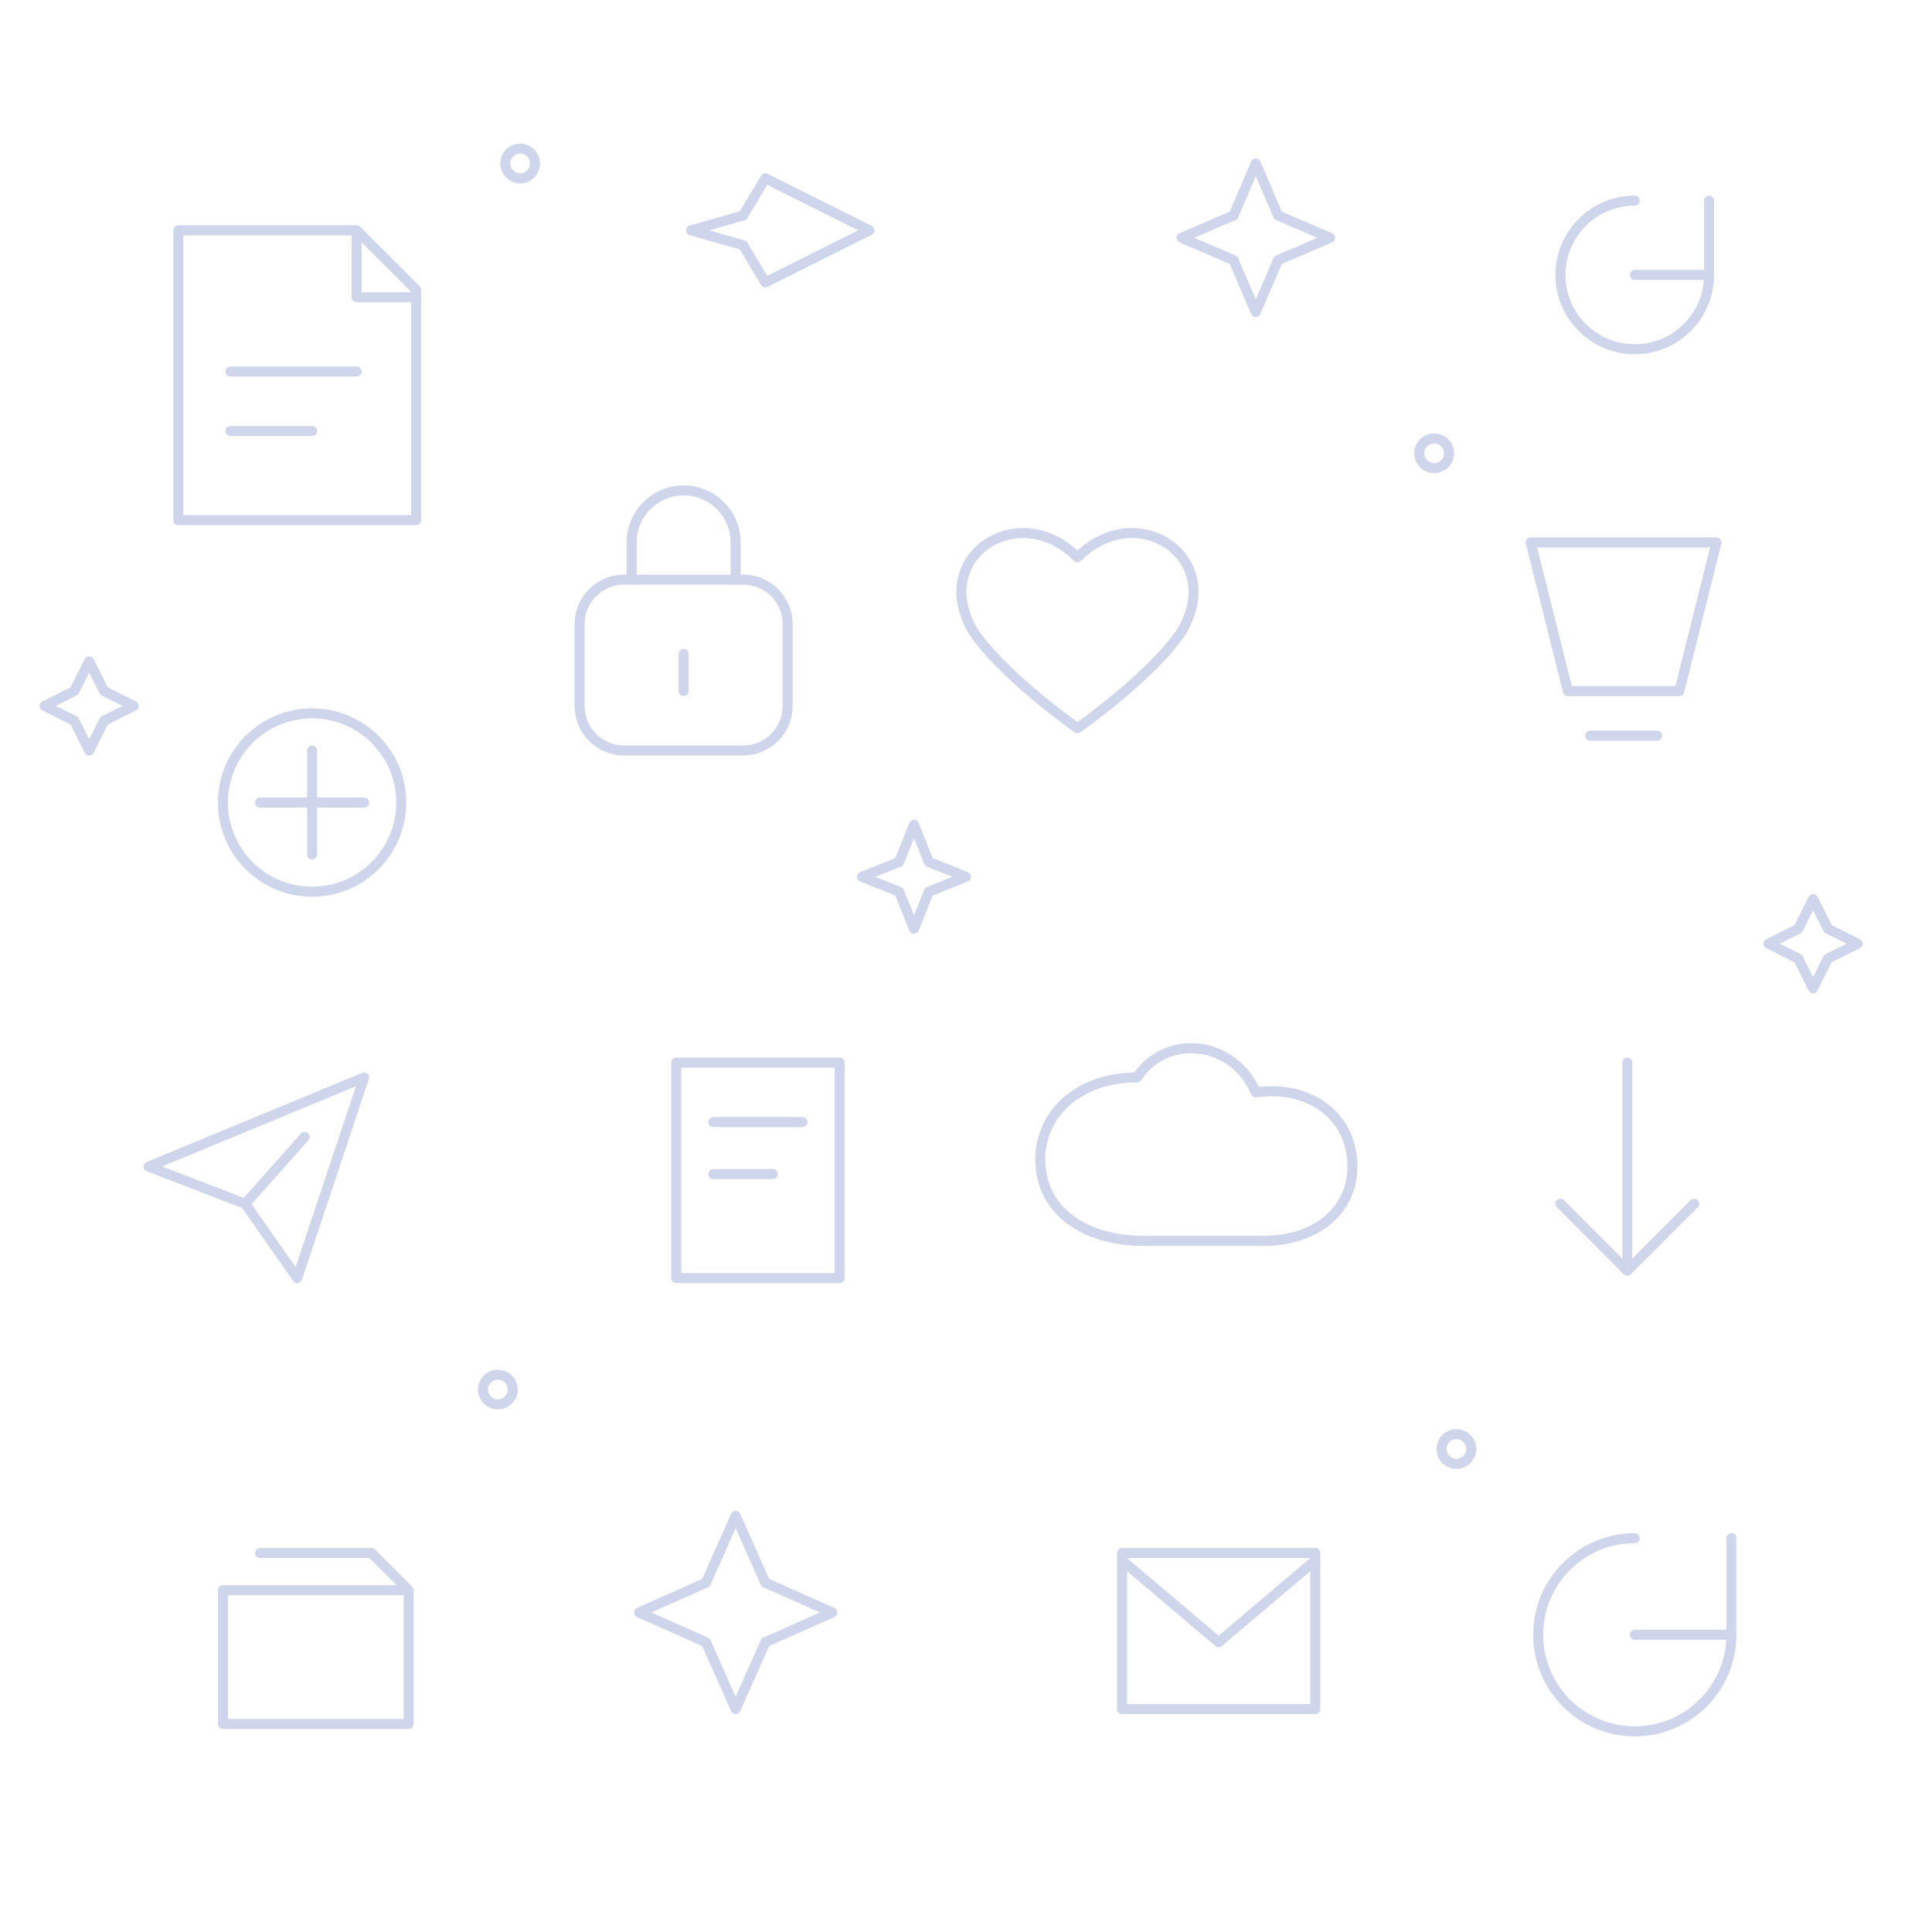
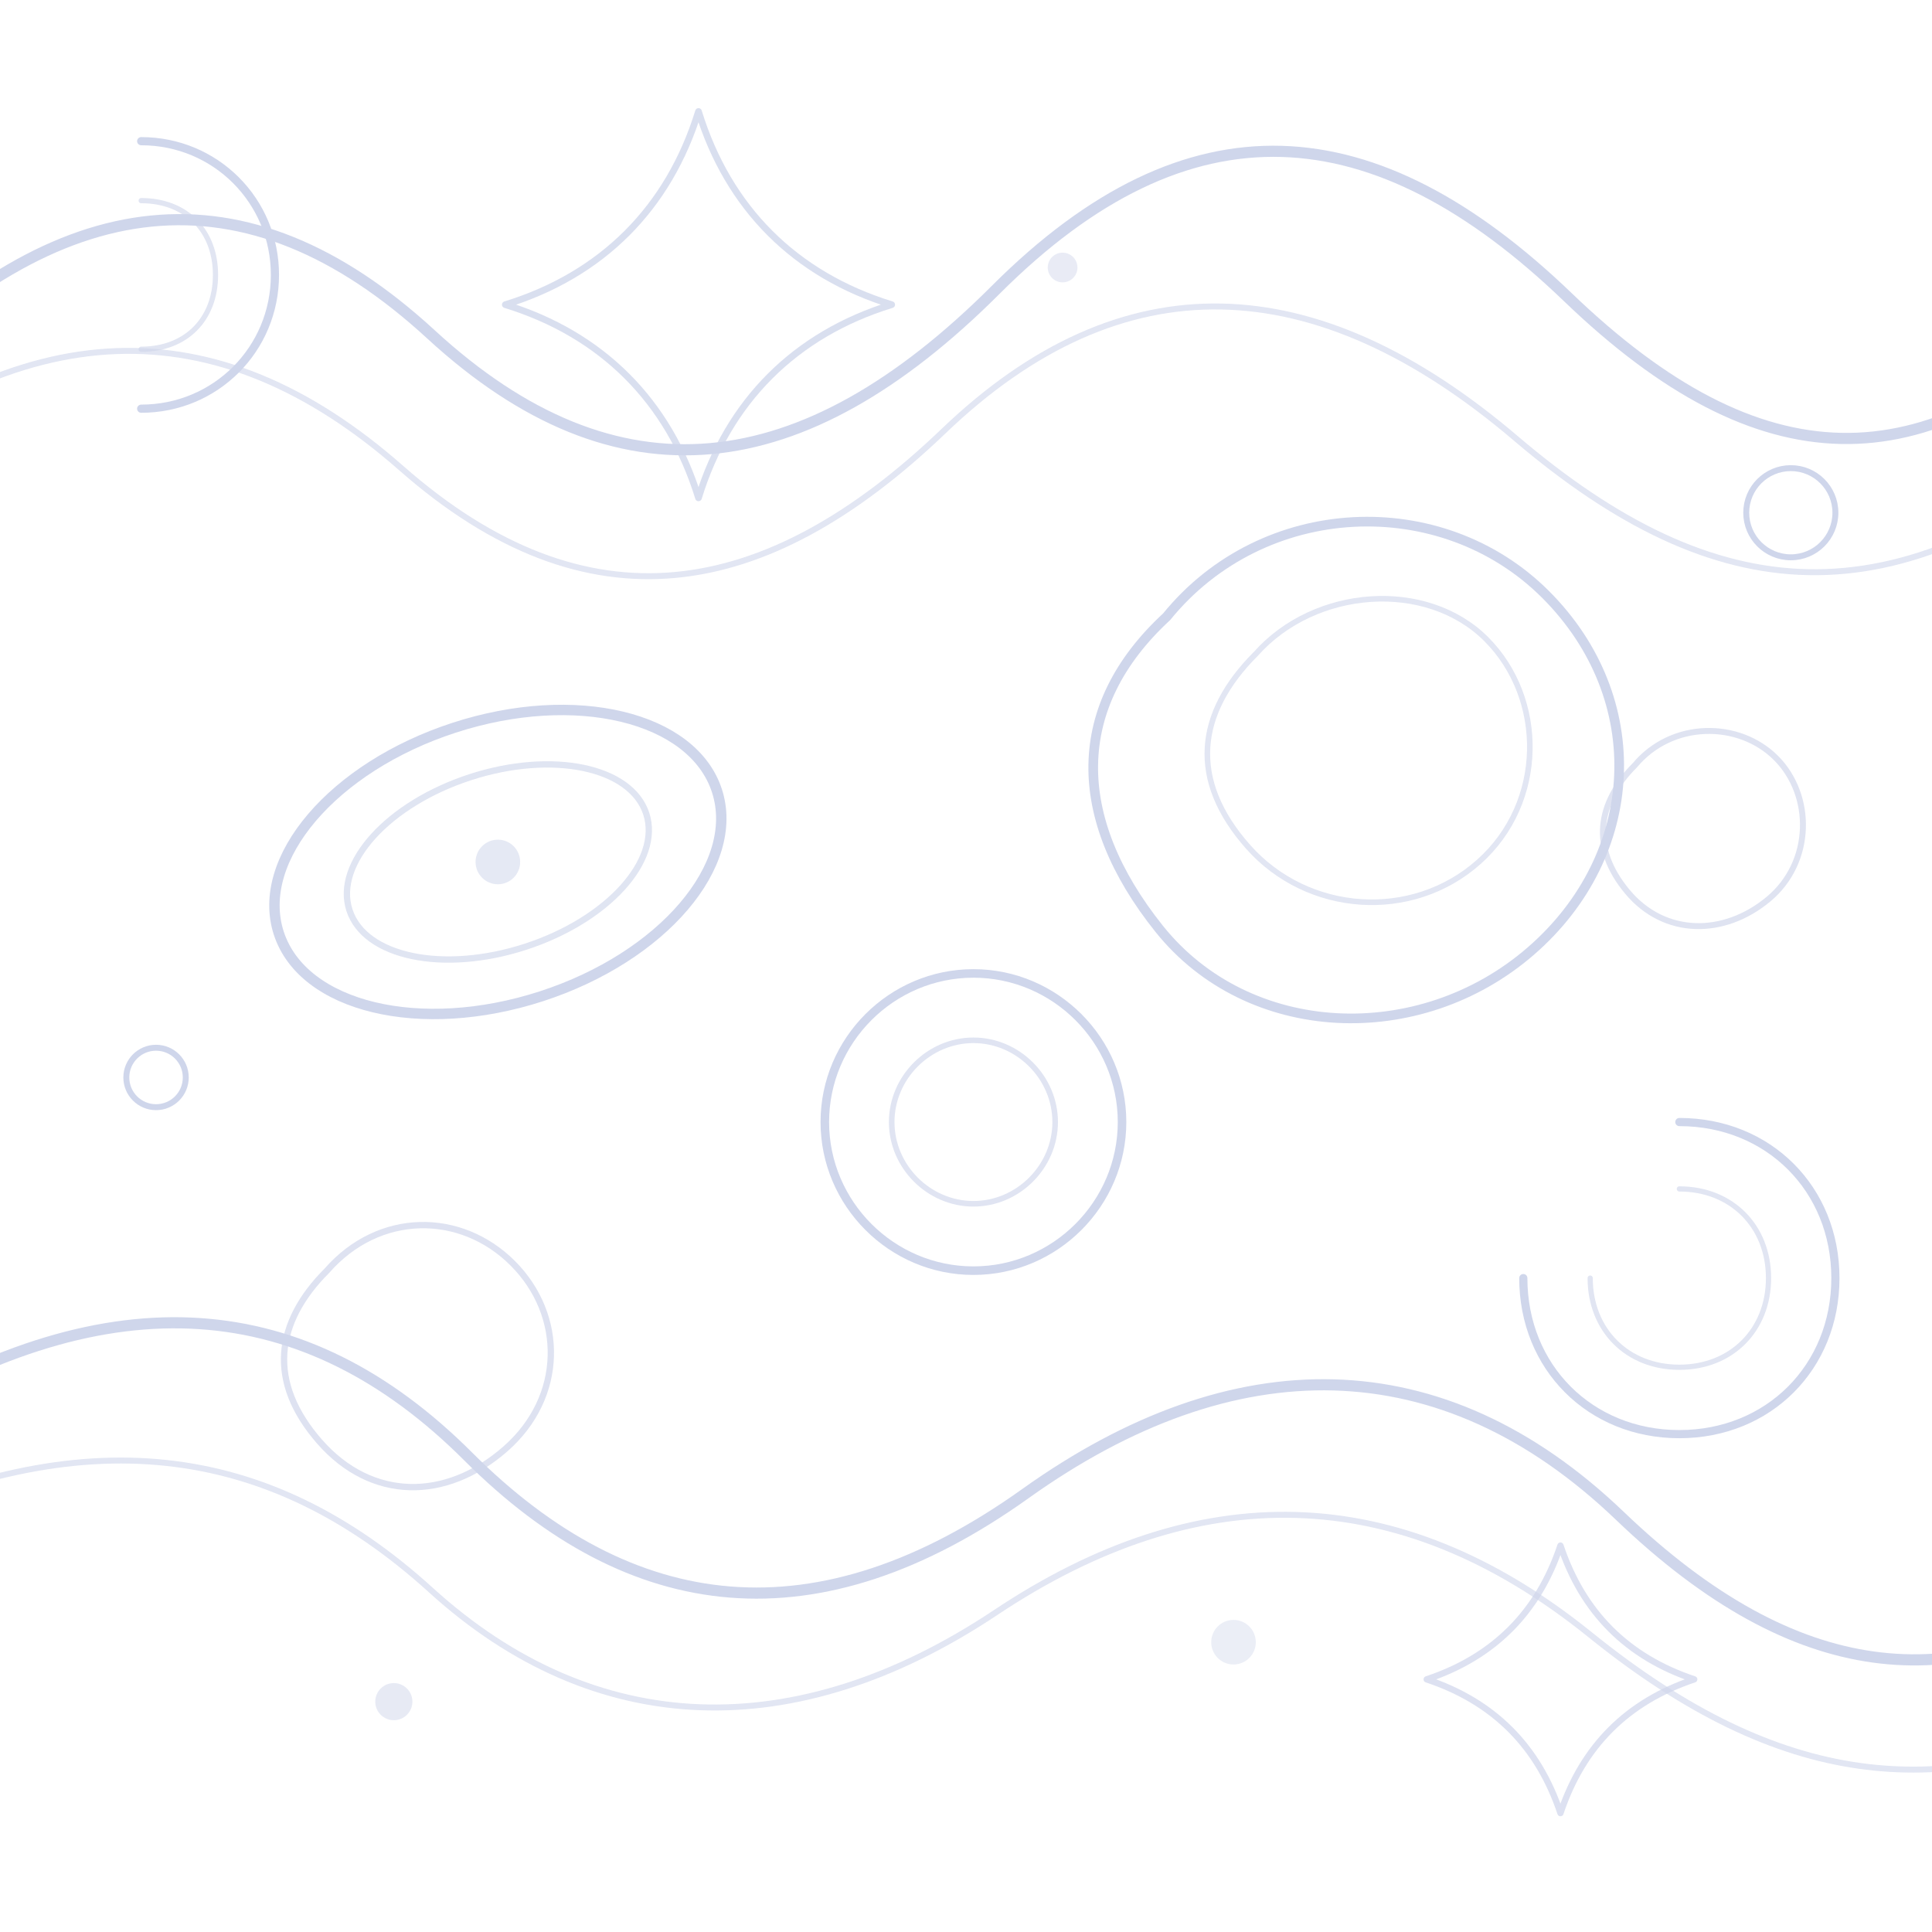
<svg xmlns="http://www.w3.org/2000/svg" width="260" height="260" viewBox="0 0 260 260">
-   <g fill="none" stroke="#8293ca" stroke-linecap="round" stroke-linejoin="round" stroke-width="1.35" opacity=".38">
-     <path d="M24 31h24l8 8v31H24z" />
-     <path d="M48 31v9h8M31 50h17M31 58h11" />
-     <path d="M103 24l14 7-14 7-3-5-7-2 7-2z" />
-     <path d="M169 22l3 7 7 3-7 3-3 7-3-7-7-3 7-3z" />
-     <path d="M220 27a10 10 0 1 0 10 10" />
-     <path d="M230 27v10h-10" />
-     <rect x="78" y="78" width="28" height="23" rx="6" />
-     <path d="M85 78v-5a7 7 0 0 1 14 0v5M92 88v5" />
-     <path d="M145 75c8-8 20 0 14 10-4 6-14 13-14 13s-10-7-14-13c-6-10 6-18 14-10z" />
-     <path d="M206 73h25l-5 20h-15zM211 93h15M214 99h9" />
-     <circle cx="42" cy="108" r="12" />
-     <path d="M35 108h14M42 101v14" />
-     <path d="M20 157l29-12-9 27-7-10-13-5zM33 162l8-9" />
-     <path d="M91 143h22v29H91zM96 151h12M96 158h8" />
-     <path d="M153 145c-8 0-13 5-13 11 0 7 6 11 14 11h16c7 0 12-4 12-10 0-7-6-11-13-10-3-7-12-8-16-2z" />
-     <path d="M219 143v28M210 162l9 9 9-9" />
-     <path d="M30 214h25v18H30zM35 209h15l5 5" />
-     <path d="M99 204l4 9 9 4-9 4-4 9-4-9-9-4 9-4z" />
-     <path d="M151 209h26v21h-26zM151 210l13 11 13-11" />
-     <path d="M220 207a13 13 0 1 0 13 13" />
-     <path d="M233 207v13h-13" />
-     <circle cx="70" cy="22" r="2" />
-     <circle cx="193" cy="61" r="2" />
-     <circle cx="67" cy="187" r="2" />
-     <circle cx="196" cy="195" r="2" />
-     <path d="M123 111l2 5 5 2-5 2-2 5-2-5-5-2 5-2z" />
-     <path d="M12 89l2 4 4 2-4 2-2 4-2-4-4-2 4-2z" />
-     <path d="M244 121l2 4 4 2-4 2-2 4-2-4-4-2 4-2z" />
+   <g fill="none" stroke="#8293ca" stroke-linecap="round" stroke-linejoin="round" opacity=".38">
+     <path d="M-18 52c26-27 51-30 76-7s50 20 76-6 51-24 77 1 48 25 72 2" stroke-width="1.5" />
+     <path d="M-25 66c28-24 54-25 79-3s49 18 73-5 50-22 77 1 51 25 81 0" stroke-width=".8" opacity=".62" />
+     <ellipse cx="67" cy="116" rx="31" ry="19" stroke-width="1.4" transform="rotate(-18 67 116)" />
+     <ellipse cx="67" cy="116" rx="21" ry="12" stroke-width=".85" opacity=".65" transform="rotate(-18 67 116)" />
+     <circle cx="67" cy="116" r="3" fill="#8293ca" stroke="none" opacity=".55" />
+     <path d="M157 83c13-16 37-17 51-3s13 35-2 48-38 12-50-3-12-30 1-42z" stroke-width="1.3" />
+     <path d="M169 88c8-9 23-10 31-2s8 22-1 30-23 7-31-2-7-18 1-26z" stroke-width=".75" opacity=".62" />
+     <path d="M-16 191c31-19 57-17 79 5s47 25 75 5 56-20 80 3 45 24 66 11" stroke-width="1.5" />
+     <path d="M-20 206c31-15 56-12 78 8s49 21 76 3 54-18 80 3 47 22 70 12" stroke-width=".8" opacity=".62" />
+     <path d="M111 151c0-11 9-20 20-20s20 9 20 20-9 20-20 20-20-9-20-20z" stroke-width="1.15" />
+     <path d="M120 151c0-6 5-11 11-11s11 5 11 11-5 11-11 11-11-5-11-11z" stroke-width=".75" opacity=".66" />
+     <path d="M19 19c10 0 18 8 18 18s-8 18-18 18" stroke-width="1.1" />
+     <path d="M19 27c6 0 10 4 10 10s-4 10-10 10" stroke-width=".7" opacity=".64" />
+     <path d="M226 151c12 0 21 9 21 21s-9 21-21 21-21-9-21-21" stroke-width="1.1" />
+     <path d="M226 160c7 0 12 5 12 12s-5 12-12 12-12-5-12-12" stroke-width=".7" opacity=".64" />
+     <path d="M94 15c4 13 13 22 26 26-13 4-22 13-26 26-4-13-13-22-26-26 13-4 22-13 26-26z" stroke-width=".9" opacity=".78" />
+     <path d="M210 208c3 9 9 15 18 18-9 3-15 9-18 18-3-9-9-15-18-18 9-3 15-9 18-18z" stroke-width=".85" opacity=".72" />
+     <circle cx="21" cy="145" r="4" stroke-width=".8" />
+     <circle cx="241" cy="69" r="6" stroke-width=".8" />
+     <circle cx="166" cy="221" r="3" fill="#8293ca" stroke="none" opacity=".42" />
+     <circle cx="53" cy="229" r="2.5" fill="#8293ca" stroke="none" opacity=".5" />
+     <circle cx="143" cy="36" r="2" fill="#8293ca" stroke="none" opacity=".46" />
+     <path d="M44 171c7-8 18-8 25-1s7 18-1 25-18 7-25-1-6-16 1-23z" stroke-width=".85" opacity=".7" />
+     <path d="M220 103c5-6 14-6 19-1s5 14-1 19-14 5-19-1-4-12 1-17z" stroke-width=".8" opacity=".68" />
  </g>
</svg>
